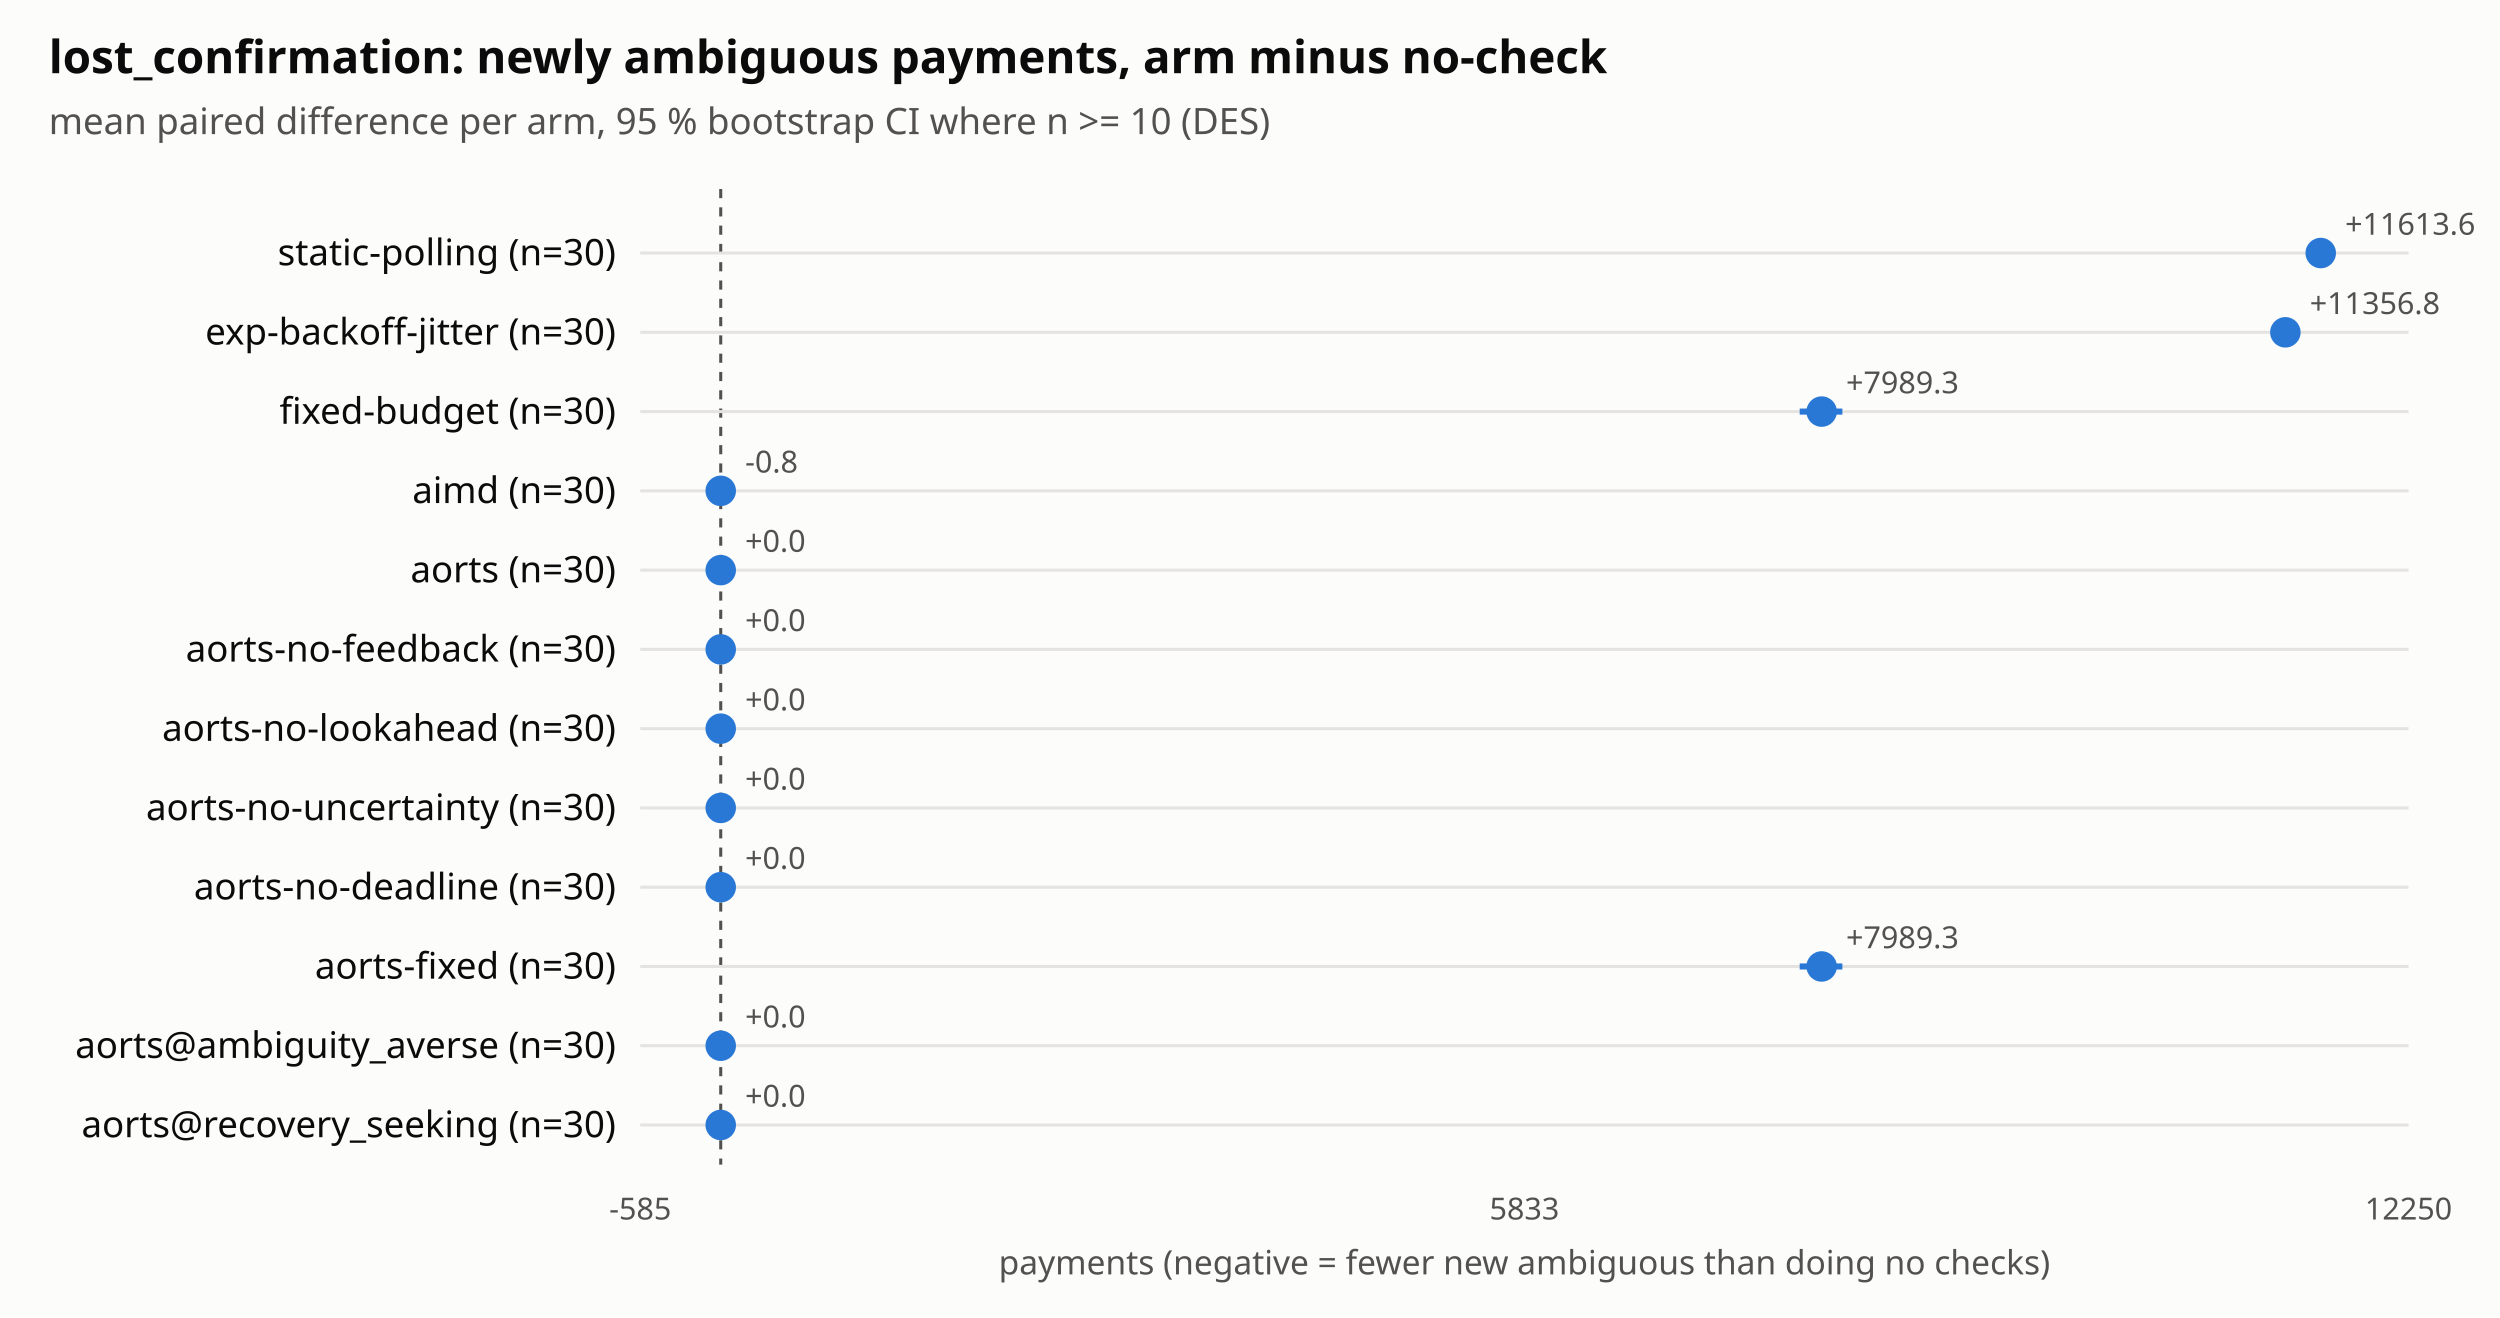
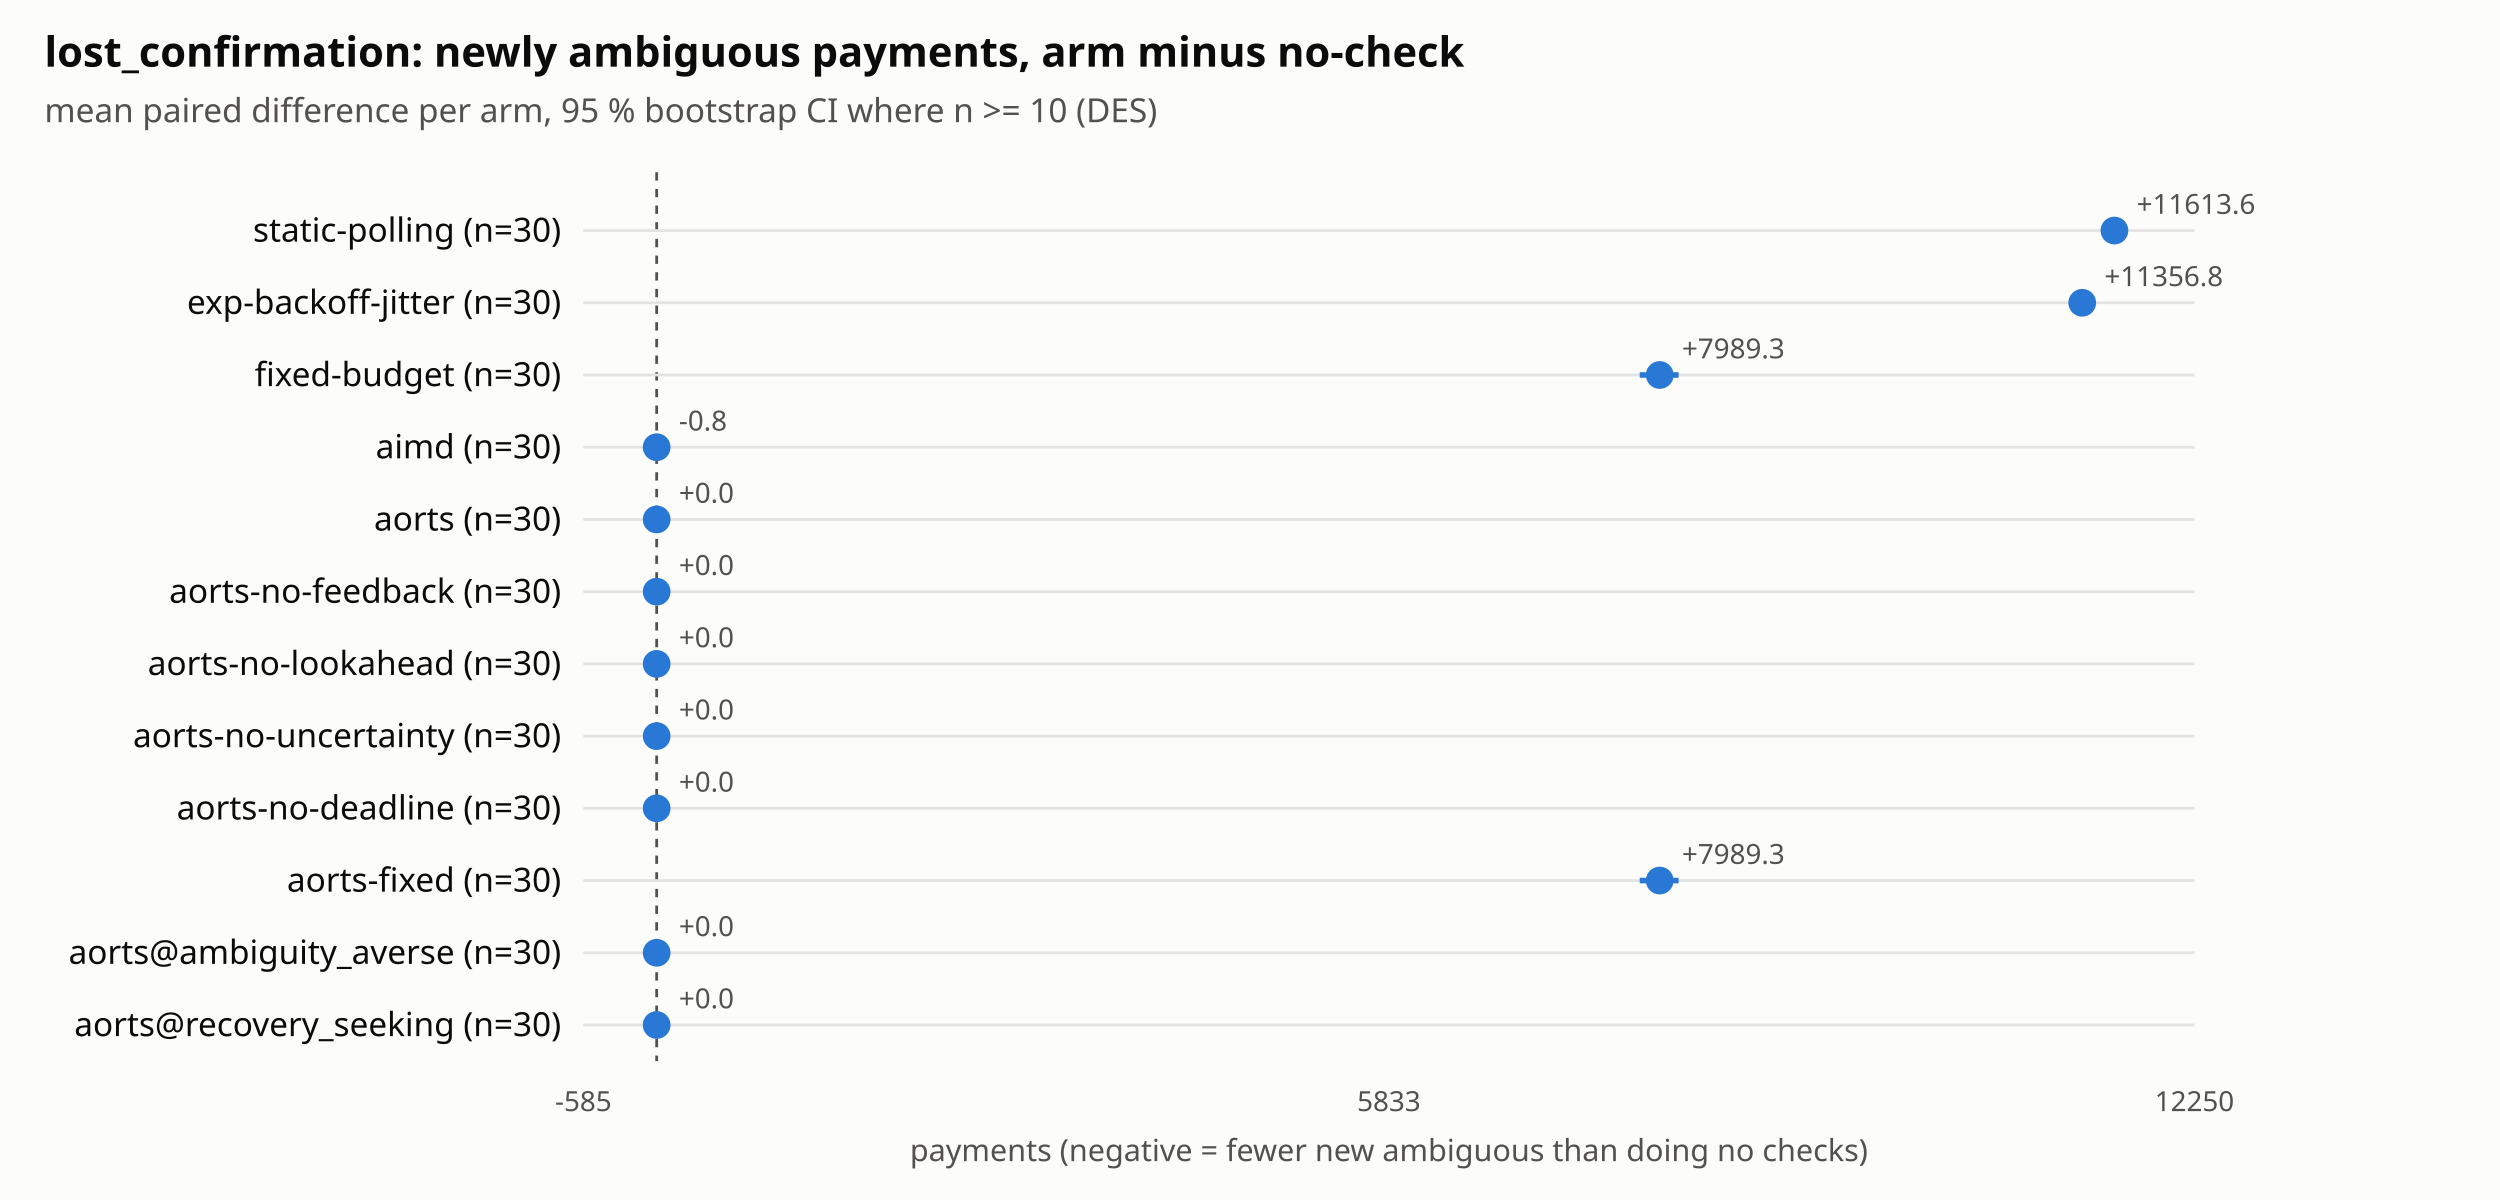
- <svg xmlns="http://www.w3.org/2000/svg" width="820" height="432" viewBox="0 0 820 432" font-family="system-ui, sans-serif">
+ <svg xmlns="http://www.w3.org/2000/svg" width="900" height="432" viewBox="0 0 900 432" font-family="system-ui, sans-serif">
  <style>.bg{fill:#fcfcfb}.t{fill:#0b0b0b}.m{fill:#52514e}.g{stroke:#e4e3df}.z{stroke:#52514e}.d{fill:#2a78d6}.w{stroke:#2a78d6}@media (prefers-color-scheme: dark){.bg{fill:#1a1a19}.t{fill:#f0efec}.m{fill:#c3c2b7}.g{stroke:#3a3936}.z{stroke:#c3c2b7}.d{fill:#3987e5}.w{stroke:#3987e5}}</style>
-   <rect class="bg" width="820" height="432" />
+   <rect class="bg" width="900" height="432" />
  <text class="t" x="16" y="24" font-size="15" font-weight="600">lost_confirmation: newly ambiguous payments, arm minus no-check</text>
  <text class="m" x="16" y="44" font-size="12">mean paired difference per arm, 95 % bootstrap CI where n &gt;= 10 (DES)</text>
  <line class="z" x1="236.4" y1="62" x2="236.4" y2="382" stroke-dasharray="3 3" />
  <line class="g" x1="210" y1="83.0" x2="790" y2="83.0" />
  <text class="t" x="202" y="87.0" font-size="12" text-anchor="end">static-polling (n=30)</text>
  <line class="w" x1="758.9" y1="83.0" x2="763.6" y2="83.0" stroke-width="2" />
  <circle class="d" cx="761.2" cy="83.0" r="5" />
  <text class="m" x="769.2" y="77.0" font-size="10">+11613.6</text>
  <line class="g" x1="210" y1="109.0" x2="790" y2="109.0" />
  <text class="t" x="202" y="113.0" font-size="12" text-anchor="end">exp-backoff-jitter (n=30)</text>
  <line class="w" x1="747.4" y1="109.0" x2="751.8" y2="109.0" stroke-width="2" />
  <circle class="d" cx="749.6" cy="109.0" r="5" />
  <text class="m" x="757.6" y="103.0" font-size="10">+11356.8</text>
  <line class="g" x1="210" y1="135.0" x2="790" y2="135.0" />
  <text class="t" x="202" y="139.0" font-size="12" text-anchor="end">fixed-budget (n=30)</text>
  <line class="w" x1="590.3" y1="135.0" x2="604.3" y2="135.0" stroke-width="2" />
  <circle class="d" cx="597.5" cy="135.0" r="5" />
  <text class="m" x="605.5" y="129.0" font-size="10">+7989.3</text>
  <line class="g" x1="210" y1="161.0" x2="790" y2="161.0" />
  <text class="t" x="202" y="165.0" font-size="12" text-anchor="end">aimd (n=30)</text>
  <line class="w" x1="236.4" y1="161.0" x2="236.4" y2="161.0" stroke-width="2" />
  <circle class="d" cx="236.4" cy="161.0" r="5" />
  <text class="m" x="244.4" y="155.0" font-size="10">-0.8</text>
  <line class="g" x1="210" y1="187.0" x2="790" y2="187.0" />
  <text class="t" x="202" y="191.0" font-size="12" text-anchor="end">aorts (n=30)</text>
  <circle class="d" cx="236.4" cy="187.0" r="5" />
  <text class="m" x="244.4" y="181.0" font-size="10">+0.0</text>
  <line class="g" x1="210" y1="213.0" x2="790" y2="213.0" />
  <text class="t" x="202" y="217.0" font-size="12" text-anchor="end">aorts-no-feedback (n=30)</text>
  <circle class="d" cx="236.4" cy="213.0" r="5" />
  <text class="m" x="244.4" y="207.0" font-size="10">+0.0</text>
  <line class="g" x1="210" y1="239.0" x2="790" y2="239.0" />
  <text class="t" x="202" y="243.0" font-size="12" text-anchor="end">aorts-no-lookahead (n=30)</text>
  <circle class="d" cx="236.4" cy="239.0" r="5" />
  <text class="m" x="244.4" y="233.0" font-size="10">+0.0</text>
  <line class="g" x1="210" y1="265.0" x2="790" y2="265.0" />
  <text class="t" x="202" y="269.0" font-size="12" text-anchor="end">aorts-no-uncertainty (n=30)</text>
  <circle class="d" cx="236.4" cy="265.0" r="5" />
  <text class="m" x="244.4" y="259.0" font-size="10">+0.0</text>
  <line class="g" x1="210" y1="291.0" x2="790" y2="291.0" />
  <text class="t" x="202" y="295.0" font-size="12" text-anchor="end">aorts-no-deadline (n=30)</text>
  <circle class="d" cx="236.4" cy="291.0" r="5" />
  <text class="m" x="244.4" y="285.0" font-size="10">+0.0</text>
  <line class="g" x1="210" y1="317.0" x2="790" y2="317.0" />
  <text class="t" x="202" y="321.0" font-size="12" text-anchor="end">aorts-fixed (n=30)</text>
  <line class="w" x1="590.3" y1="317.0" x2="604.3" y2="317.0" stroke-width="2" />
  <circle class="d" cx="597.5" cy="317.0" r="5" />
  <text class="m" x="605.5" y="311.0" font-size="10">+7989.3</text>
  <line class="g" x1="210" y1="343.0" x2="790" y2="343.0" />
  <text class="t" x="202" y="347.0" font-size="12" text-anchor="end">aorts@ambiguity_averse (n=30)</text>
  <circle class="d" cx="236.4" cy="343.0" r="5" />
  <text class="m" x="244.4" y="337.0" font-size="10">+0.0</text>
  <line class="g" x1="210" y1="369.0" x2="790" y2="369.0" />
  <text class="t" x="202" y="373.0" font-size="12" text-anchor="end">aorts@recovery_seeking (n=30)</text>
  <circle class="d" cx="236.4" cy="369.0" r="5" />
  <text class="m" x="244.4" y="363.0" font-size="10">+0.0</text>
  <text class="m" x="210.0" y="400" font-size="10" text-anchor="middle">-585</text>
  <text class="m" x="500.0" y="400" font-size="10" text-anchor="middle">5833</text>
  <text class="m" x="790.0" y="400" font-size="10" text-anchor="middle">12250</text>
  <text class="m" x="500.0" y="418" font-size="11" text-anchor="middle">payments (negative = fewer new ambiguous than doing no checks)</text>
</svg>
